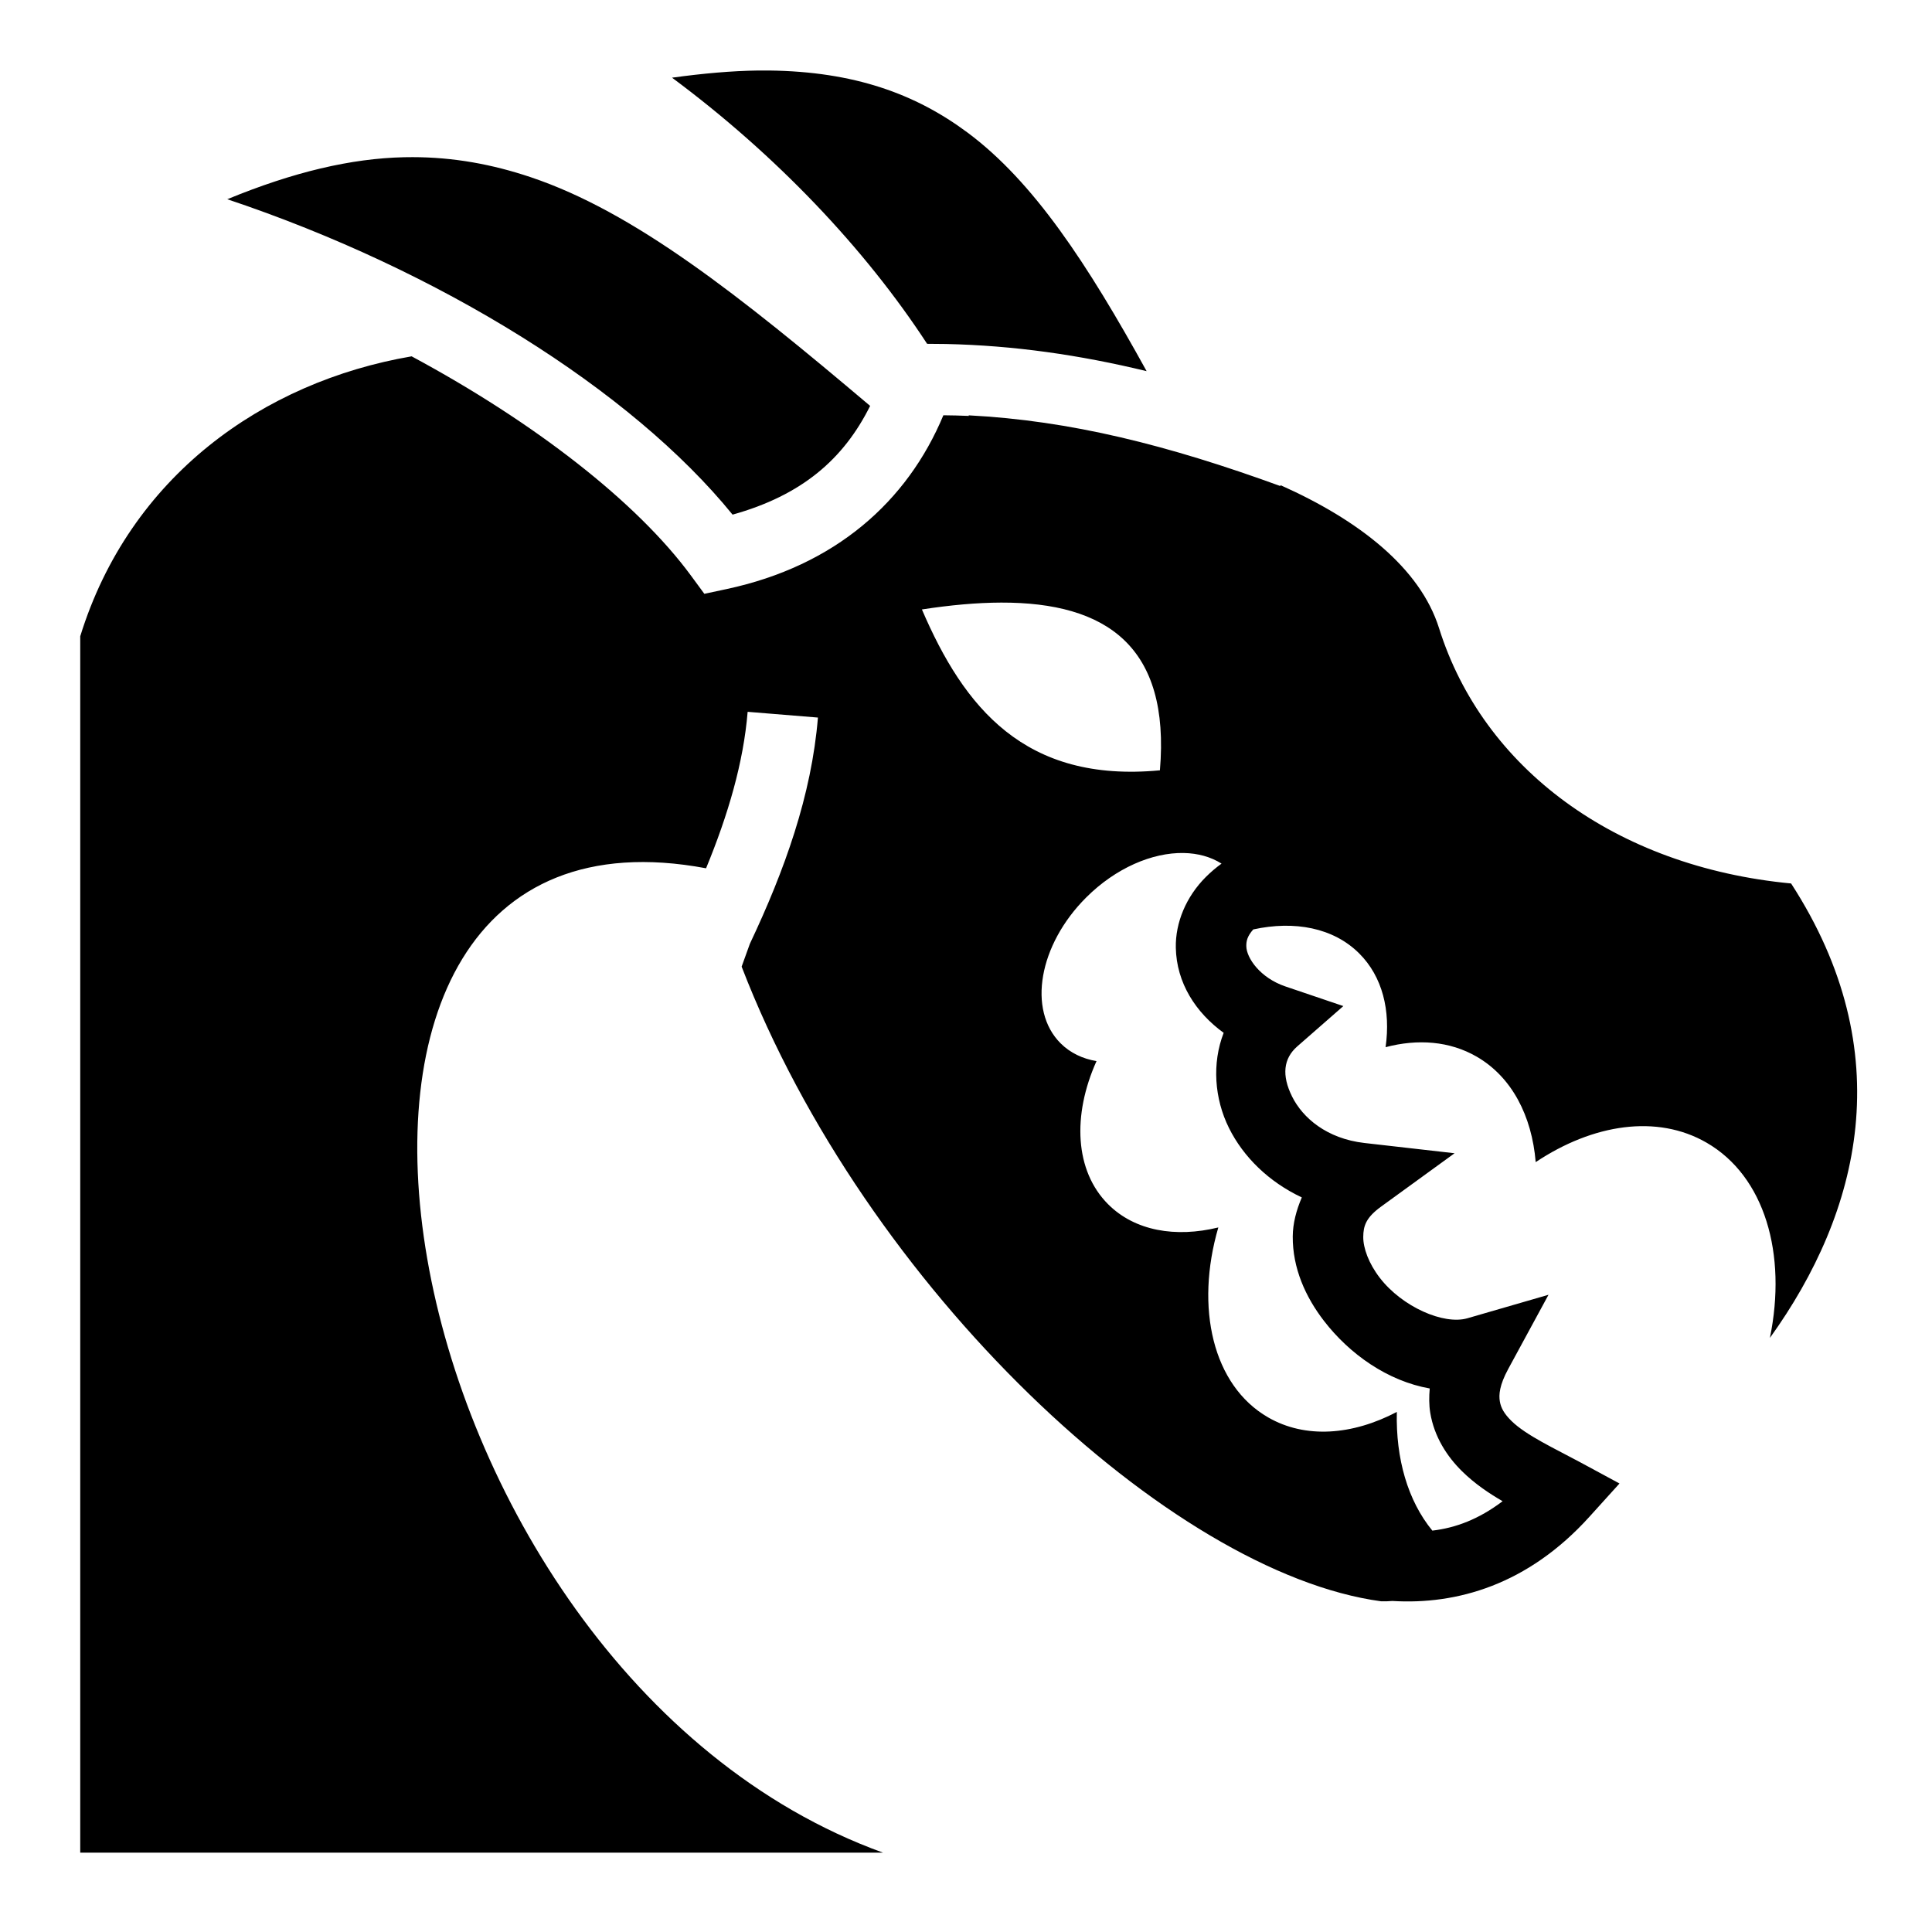
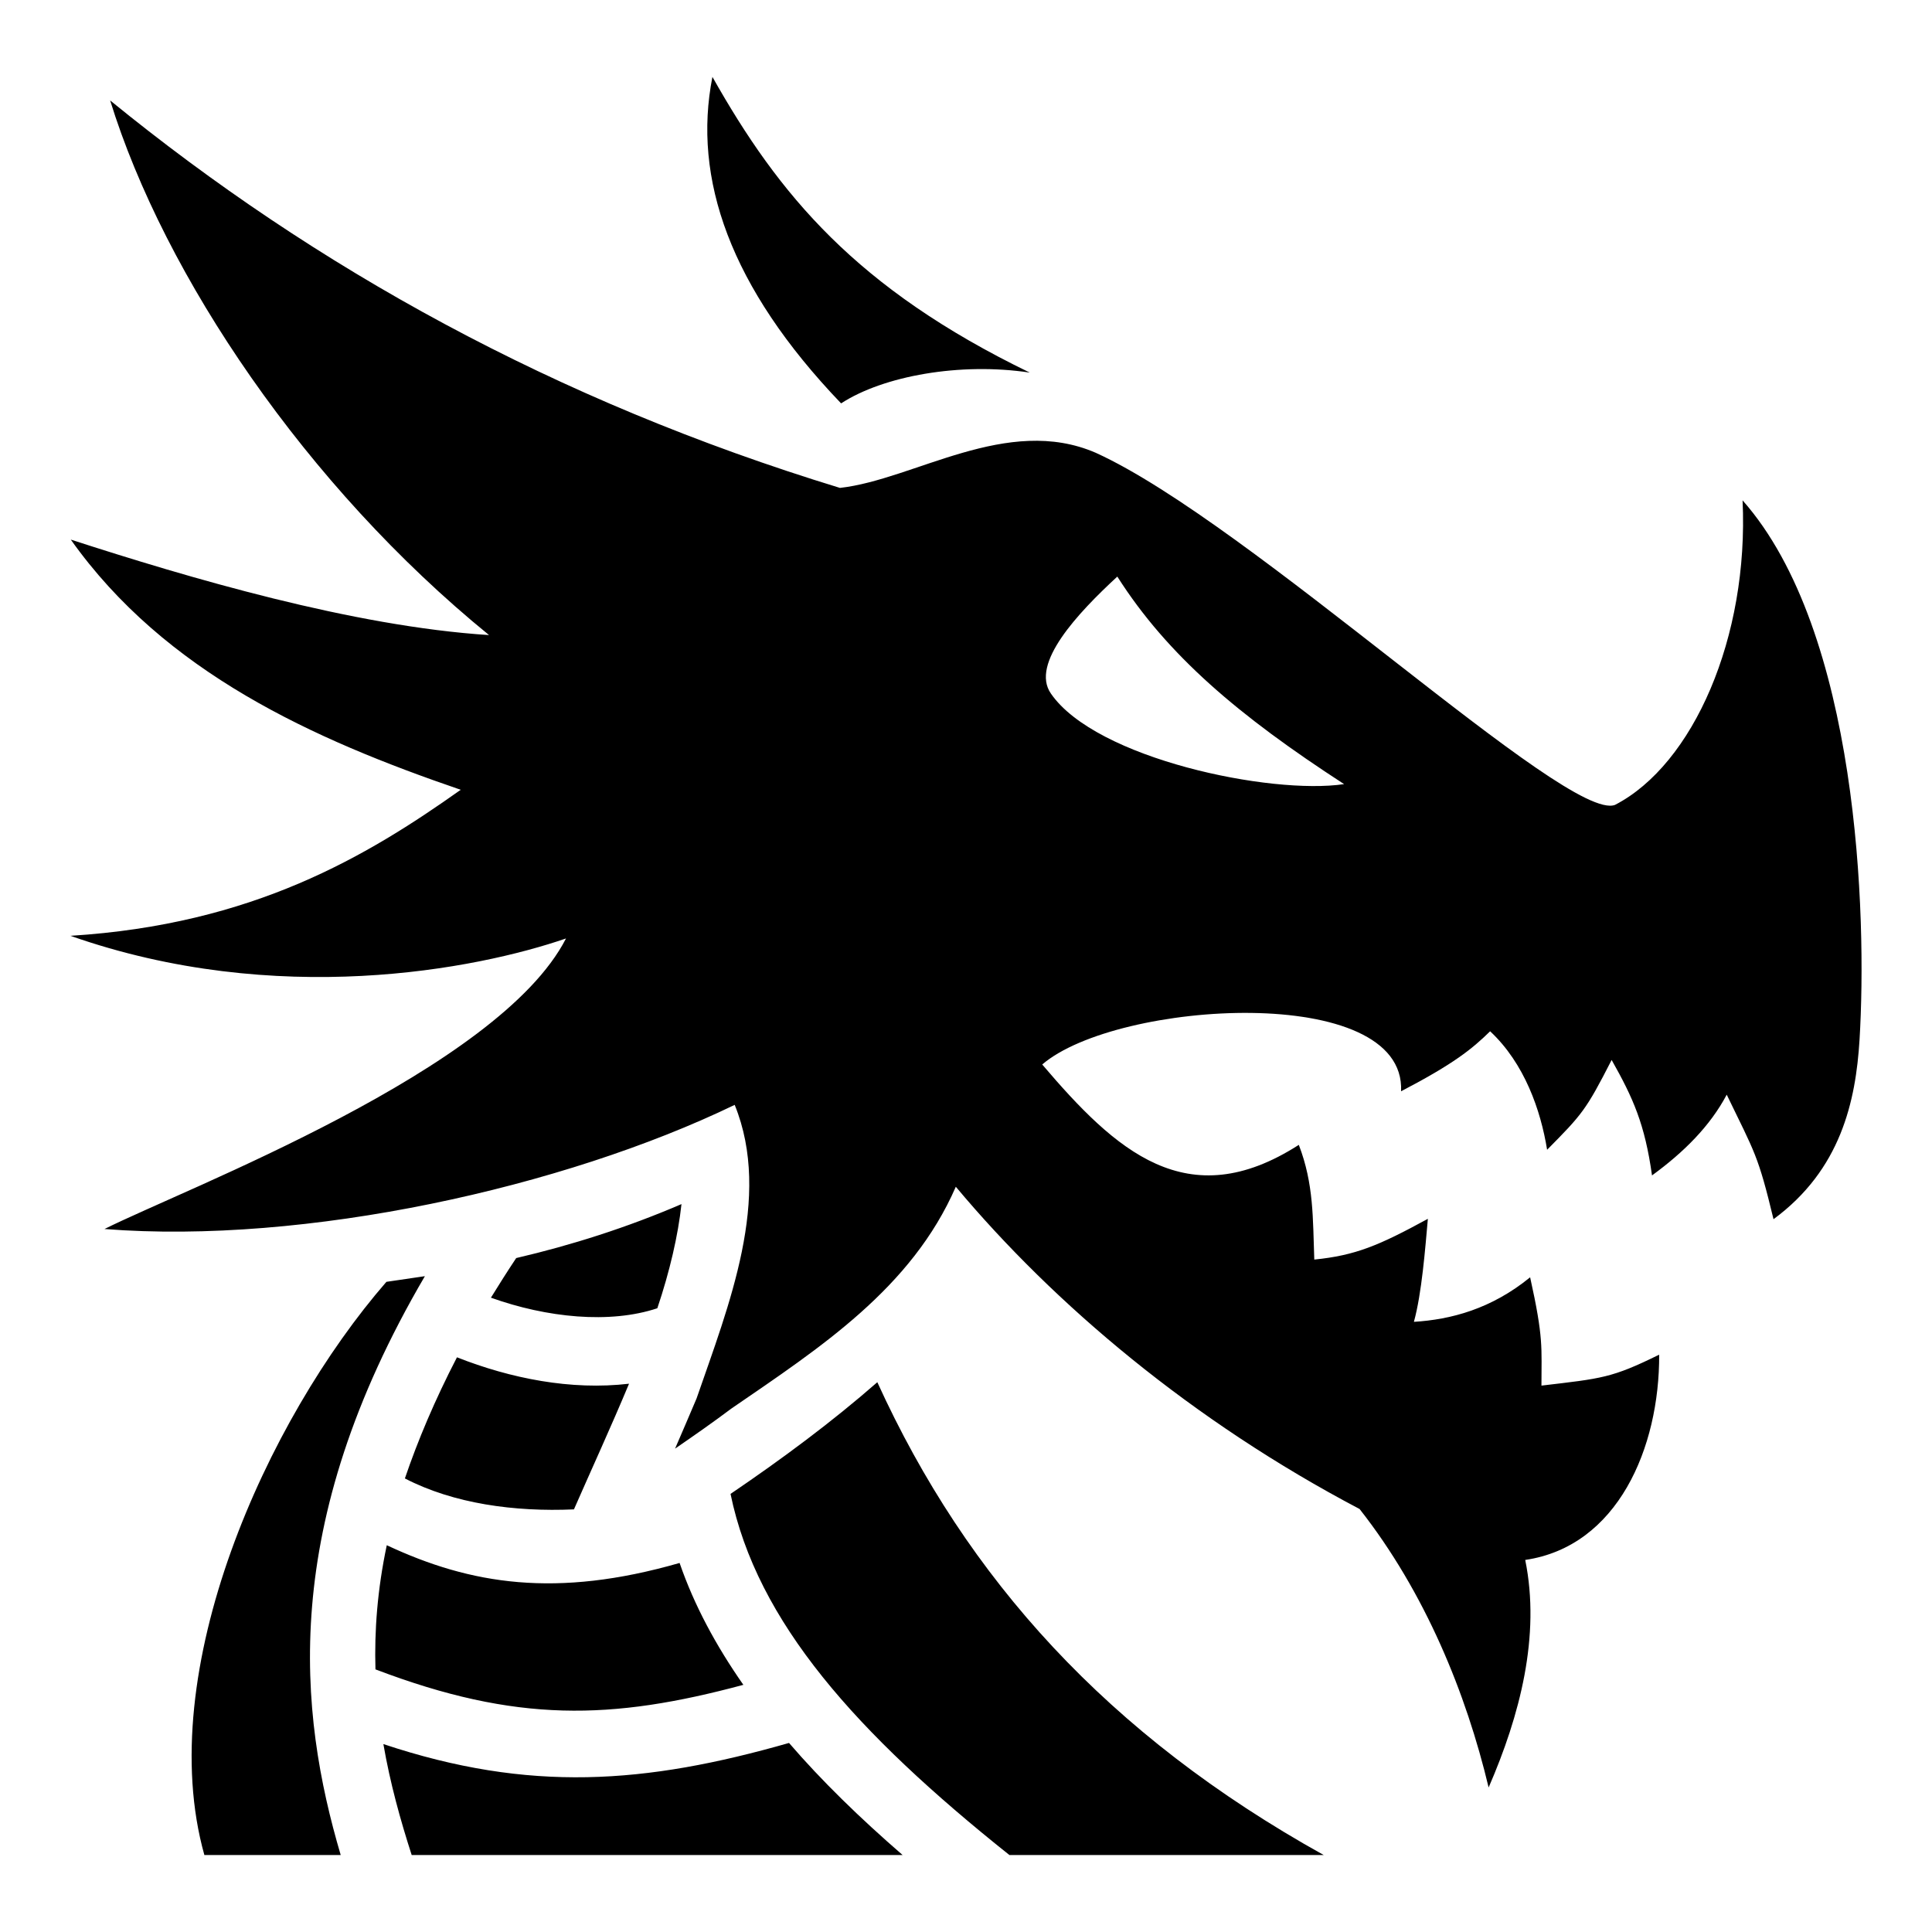
<svg xmlns="http://www.w3.org/2000/svg" viewBox="0 0 512 512" fill="currentColor">
-   <path fill="currentColor" d="M200.947 18.686c-6.98.087-14.64.774-22.85 1.9c27.57 20.468 51.098 45.25 67.594 70.527c1.66 0 3.312.012 4.958.047c18.066.39 35.487 2.906 53.217 7.2c-15.695-28.457-29.935-50.19-47.45-63.22c-13.817-10.278-30.063-16.168-52.52-16.454q-1.45-.02-2.948 0zm-91.66 22.96q-1.094-.002-2.195.022c-14.045.31-29.36 3.92-46.86 11.13c56.18 18.807 106.985 50.468 133.907 83.585c18.377-5.13 29.44-14.72 36.454-28.817C195.84 78.18 168.118 56.19 140.65 46.96c-10.168-3.418-20.433-5.306-31.363-5.315zm-.203 52.786c-39.42 6.758-74.73 31.854-87.822 74.19v322.345h212.73C100.352 442.58 61.19 206.49 187.115 230.104c5.838-14.164 9.92-28.027 11.018-41.465l18.627 1.522c-1.684 20.592-8.828 40.49-18.033 59.943c-.732 2.035-1.472 4.12-2.186 6.063c32.842 85.24 113.77 160.69 169.495 168.197c.915.033 1.905-.002 2.953-.09c17.016 1.035 35.86-4.222 52.21-22.304l7.984-8.83l-10.473-5.658c-6.507-3.515-14.29-7.094-18.167-10.925c-1.938-1.916-2.793-3.47-3.074-5.194c-.282-1.725-.13-4.227 2.23-8.578l10.673-19.656l-21.484 6.222c-6.304 1.825-17.305-3.032-23.224-10.71c-2.96-3.84-4.408-7.907-4.387-10.843c.02-2.938.72-5.125 4.747-8.05l19.453-14.125l-23.884-2.72c-9.974-1.137-16.37-6.658-19.17-12.294c-2.802-5.634-2.312-10.084 1.375-13.31l12.204-10.677l-15.358-5.205c-6.717-2.276-10.296-7.555-10.357-10.633c-.028-1.373.238-2.666 1.843-4.476c10.93-2.39 21.258-.45 28.088 6.374c6.154 6.146 8.35 15.128 6.977 24.832c8.55-2.254 16.985-1.616 24.112 2.494c9.34 5.387 14.647 15.692 15.67 27.965c15.212-10.132 32.152-12.725 45.262-5.164c15.467 8.92 21.36 29.513 16.805 51.75c23.992-33.355 34.588-75.717 5.617-120.43c-46.726-4.442-81.693-30.676-93.293-67.64c-5.026-16.016-21.284-28.67-42-37.904l-.08.217c-29.74-10.823-55.575-17.35-82.604-18.733l.08.155c-2.294-.093-4.56-.16-6.762-.172c-9.537 22.874-28.662 39.9-57.436 46.054l-5.906 1.262l-3.576-4.864c-14.216-19.33-41.23-40.452-74.002-58.074zm156.215 65.26c27.927-.073 44.874 11.617 42.09 44.45c-35.844 3.39-51.933-16.683-63.074-42.632c7.507-1.155 14.538-1.8 20.983-1.817zm48.407 66.363c3.708.07 7.14.994 10.014 2.812a35 35 0 0 0-4.16 3.543c-5.246 5.24-8.087 12.122-7.956 18.742c.183 9.322 5.27 17.184 12.68 22.56c-3.14 8.103-2.452 17.455 1.407 25.22c3.813 7.668 10.54 14.273 19.302 18.398c-1.445 3.366-2.375 6.862-2.4 10.33c-.062 8.407 3.38 16.042 8.273 22.39c6.792 8.81 16.862 15.936 28.026 17.91c-.183 2.18-.204 4.333.133 6.407c1.05 6.444 4.515 11.66 8.38 15.48c3.41 3.37 7.19 5.892 10.798 7.993c-6.345 4.792-12.414 7.056-18.618 7.79c-6.515-7.937-9.71-19.084-9.41-31.454c-11.767 6.177-24.21 7.156-34.12 1.44c-14.668-8.46-19.393-29.036-13.187-50.33c-11.336 2.77-22.13.92-29.187-6.132c-8.875-8.865-9.535-23.626-3.094-37.95c-3.676-.615-6.963-2.166-9.525-4.725c-8.808-8.798-5.773-26.09 6.776-38.626c7.843-7.835 17.546-11.957 25.87-11.8z" />
+   <path fill="currentColor" d="M188.8 20.38c-5.3 26.85 4.6 55.74 34.1 86.52c11.2-7.29 31.6-10.94 50-8.16c-46-22.31-66.5-47.13-84.1-78.36M29.19 26.62C43.56 73.08 81.09 128.8 129.6 168.3C93.51 166 49.93 153.1 18.76 143c24.96 35.2 64.17 52.9 103.34 66.3C97.13 227 66.99 245 18.66 248c54.64 19.2 107.54 8.9 131.34.7c-17.9 34.9-100.72 66.2-122.31 77c53.26 4.2 121.71-11 167.01-32.9c10 24.6-1.6 53.2-10.1 77.8c-1.9 4.5-3.8 8.9-5.7 13.3c5.1-3.5 10.1-7 14.9-10.6c23.6-16.2 47.8-31.9 59.5-58.8c26.1 31.2 62.7 62.1 107 85.4c17.4 22.1 28.3 49 34.2 73.8c8.3-19.1 13.8-40.2 9.7-60.3c24.5-3.6 35.6-29.7 35.5-54.4c-12.6 6.2-15.1 6.3-31.2 8.2c0-10.1.6-12.5-3-28.7c-10.3 8.4-21 11.2-30.8 11.8c2.1-7.6 3-19.5 3.7-27.3c-13 7.1-19.2 9.7-30.1 10.8c-.4-10.9-.1-20-4.1-30.4c-29.6 19-48.6 1.5-68-21.3c19.8-17 96.4-21.8 95.1 7.1c14-7.3 18.8-11.2 23.6-15.9c9.1 8.5 13.4 20.9 15.1 31.4c9.3-9.4 10.3-10.5 17.1-23.8c5.7 10.1 8.8 17 10.7 30.6c8.5-6.2 15.4-13.1 19.8-21.4c7.5 15.5 8.3 16 12.4 33c17.8-13.1 21.8-31.2 22.8-47.6c2-33-.3-108.2-31-142.9c1.7 36.3-13.1 70-33.8 80.7c-12.6 4.9-96.5-74.6-137.6-93.3c-23.5-10.2-48.1 7.1-67.8 9.3C147 106.2 83.57 70.94 29.19 26.62M296.1 152.8c13.3 20.9 32.2 36.9 60.1 55c-19.4 2.9-65.8-6.7-77.7-24c-5.5-7.9 7.1-21.3 17.6-31M180.6 319.1c-14.4 6.2-29.2 10.9-43.8 14.3c-2.4 3.6-4.6 7.1-6.7 10.5c14.8 5.3 31.5 7 44.1 2.8c3.3-9.8 5.5-19.3 6.4-27.6m-68 19.1l-10.2 1.5c-31.81 36.6-61.9 103.2-48.24 151.9h36.13c-11.12-37.7-16.53-87.1 22.31-153.4m8.5 21.5c-5.9 11.4-10.4 22.1-13.8 32.1c12.9 6.7 29.1 8.9 44.8 8.2c4.6-10.5 9.8-21.8 14.6-33.3c-15.4 1.8-31.4-1.4-45.6-7m111.4 6.6c-12 10.5-25.2 20.3-38.9 29.6c7 34 33.4 63.4 73.9 95.7h83.3c-57.2-31.8-94.6-73.3-118.3-125.3m-130 43.2c-2.5 11.8-3.3 22.7-3 32.9c37.3 14.2 62.5 13.5 97.5 4.1c-7.2-10.3-13-21-16.9-32.3c-32.7 9.4-55.4 5.7-77.6-4.7m106.6 52.4c-38.1 10.9-68.8 13.2-107.5.3c1.8 10.4 4.5 20.1 7.5 29.4h130.1c-11.3-9.8-21.4-19.6-30.1-29.7" />
</svg>
